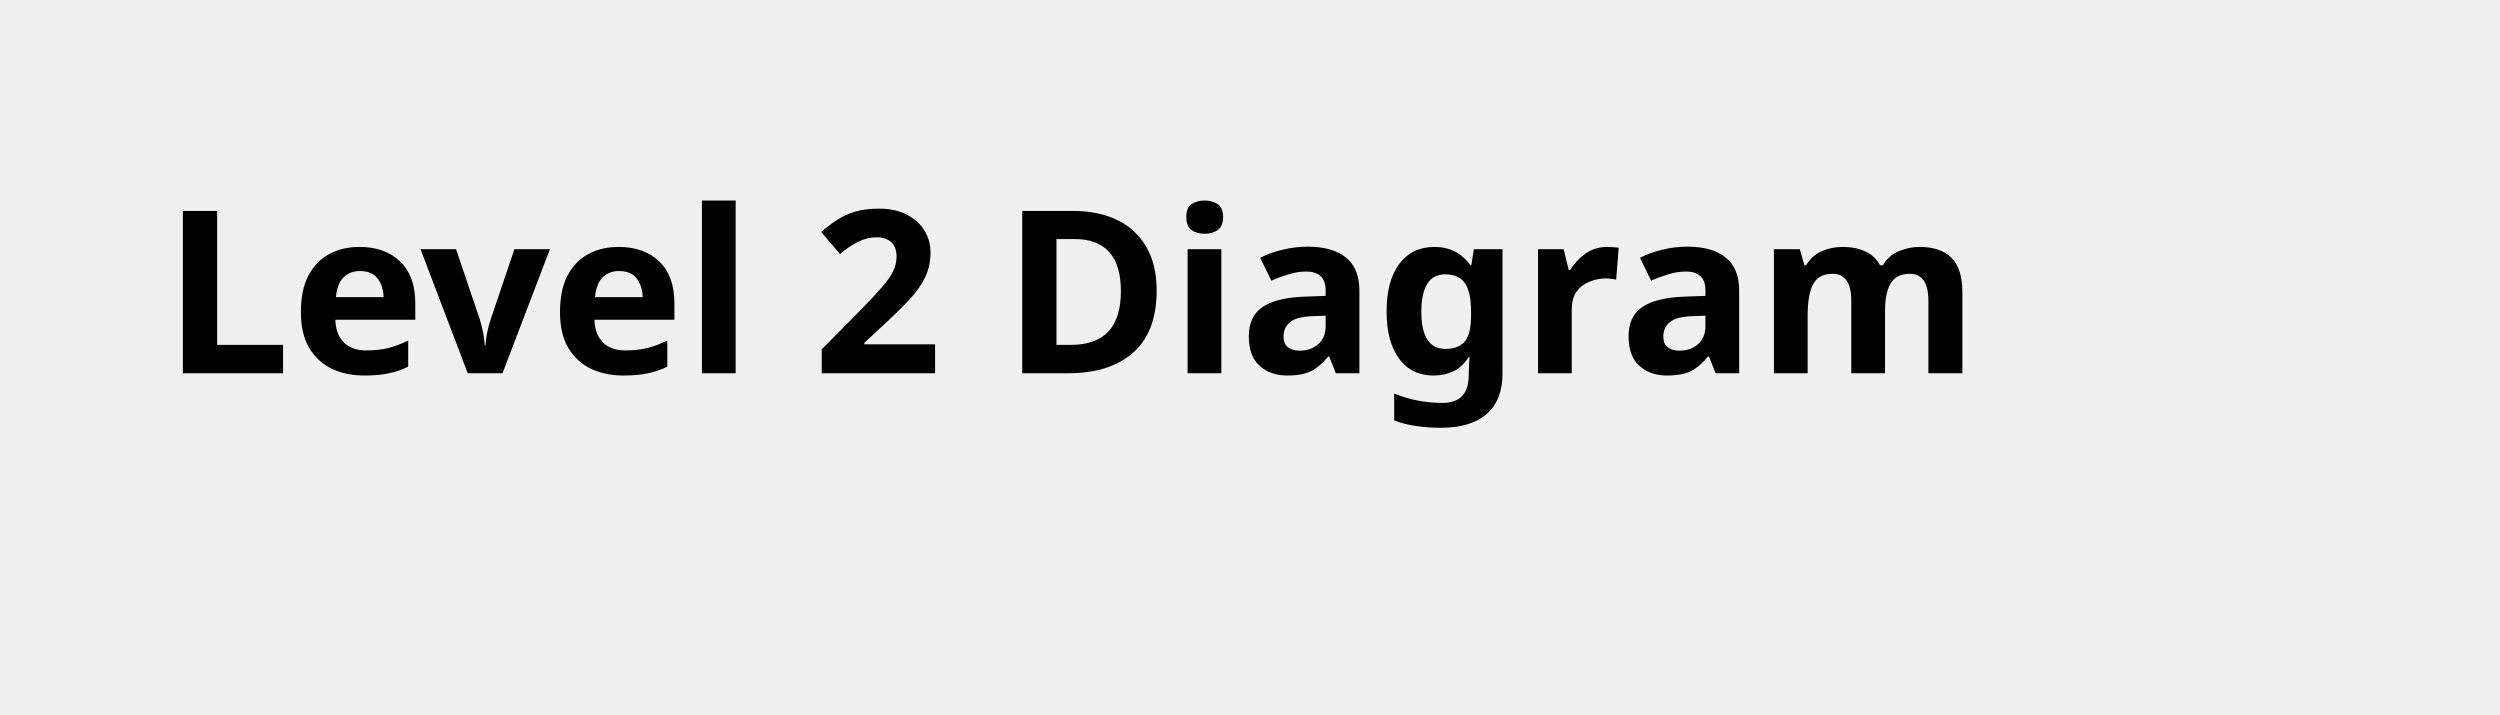
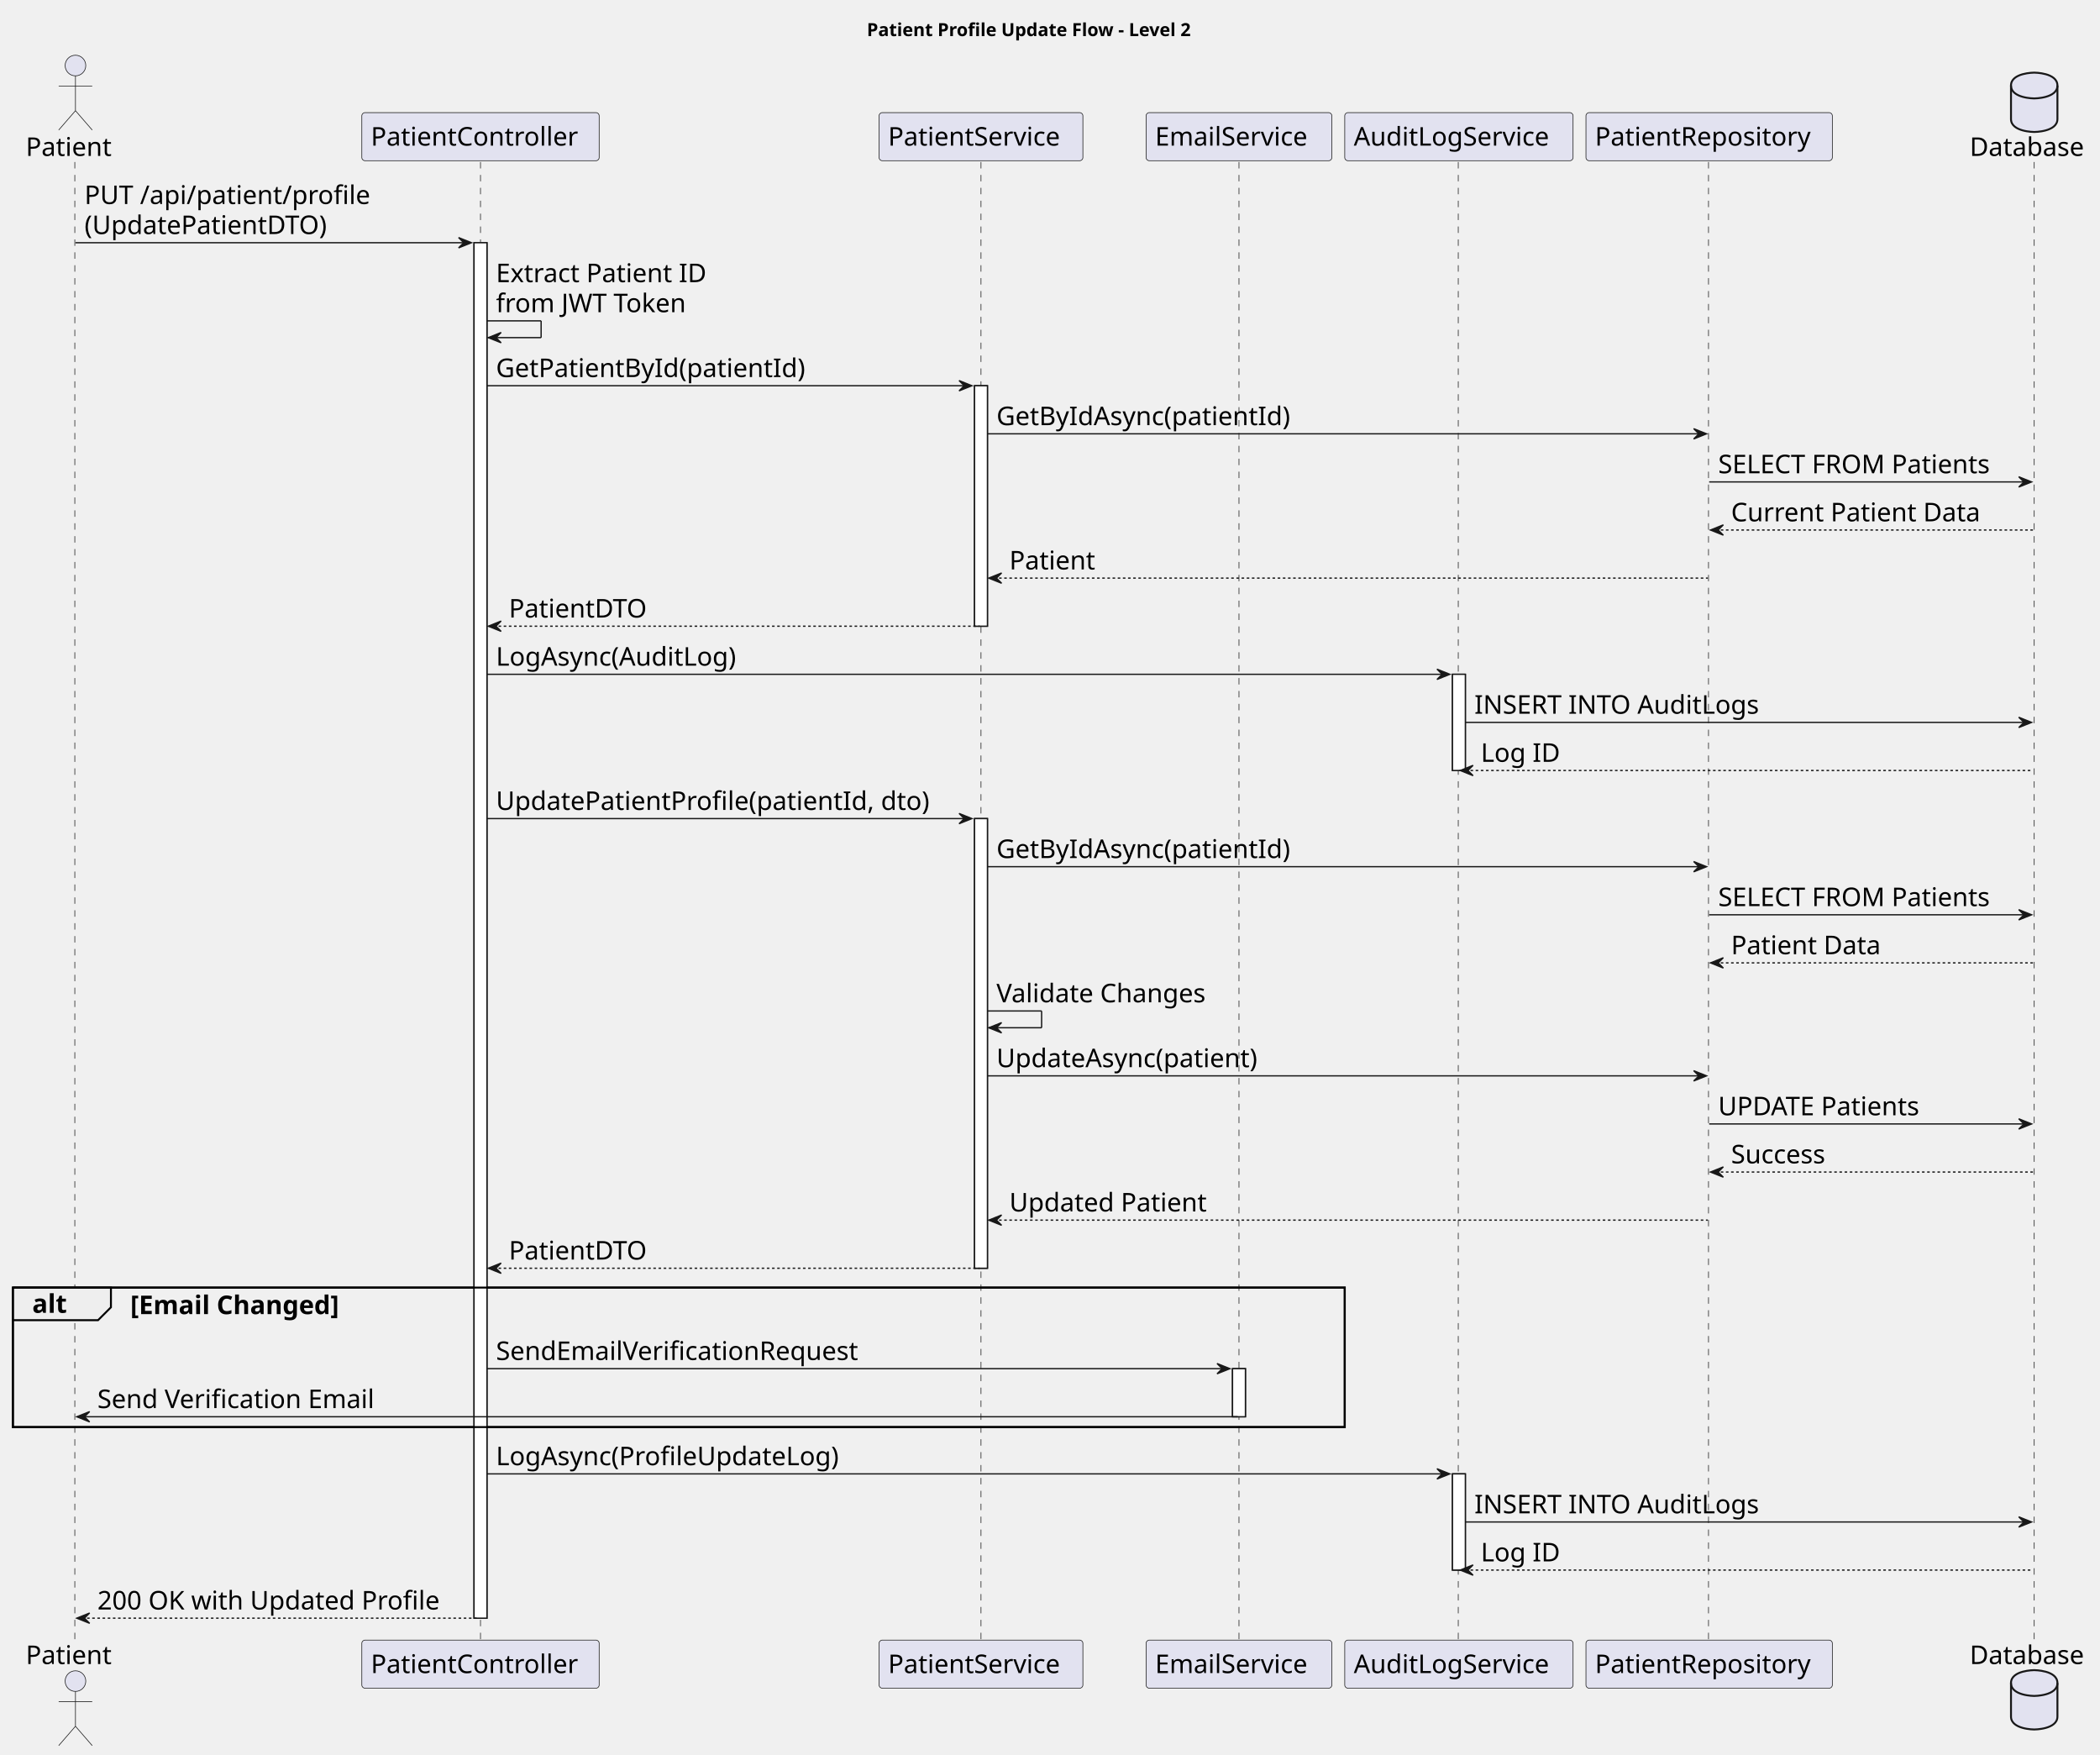
- <svg xmlns="http://www.w3.org/2000/svg" contentStyleType="text/css" height="44px" preserveAspectRatio="none" style="width:154px;height:44px;background:#FFFFFF;" version="1.1" viewBox="0 0 154 44" width="154px" zoomAndPan="magnify">
+ <svg xmlns="http://www.w3.org/2000/svg" contentStyleType="text/css" height="1360px" preserveAspectRatio="none" style="width:1628px;height:1360px;background:#FFFFFF;" version="1.1" viewBox="0 0 1628 1360" width="1628px" zoomAndPan="magnify">
  <defs />
  <g>
-     <text fill="#000000" font-family="sans-serif" font-size="14" font-weight="bold" lengthAdjust="spacing" textLength="126" x="10" y="22.995">Level 2 Diagram</text>
+     <text fill="#000000" font-family="sans-serif" font-size="14" font-weight="bold" lengthAdjust="spacing" textLength="287" x="672" y="27.995">Patient Profile Update Flow - Level 2</text>
+     <rect fill="#FFFFFF" height="1066.156" style="stroke:#181818;stroke-width:1.0;" width="10" x="367.5" y="188.141" />
+     <rect fill="#FFFFFF" height="186.406" style="stroke:#181818;stroke-width:1.0;" width="10" x="755.5" y="298.984" />
+     <rect fill="#FFFFFF" height="348.531" style="stroke:#181818;stroke-width:1.0;" width="10" x="755.5" y="634.516" />
+     <rect fill="#FFFFFF" height="37.281" style="stroke:#181818;stroke-width:1.0;" width="10" x="955.5" y="1060.891" />
+     <rect fill="#FFFFFF" height="74.562" style="stroke:#181818;stroke-width:1.0;" width="10" x="1126" y="522.672" />
+     <rect fill="#FFFFFF" height="74.562" style="stroke:#181818;stroke-width:1.0;" width="10" x="1126" y="1142.453" />
+     <rect fill="none" height="108.125" style="stroke:#000000;stroke-width:1.5;" width="1032.5" x="10" y="998.047" />
+     <line style="stroke:#181818;stroke-width:0.5;stroke-dasharray:5.0,5.0;" x1="58" x2="58" y1="125.578" y2="1272.297" />
+     <line style="stroke:#181818;stroke-width:0.5;stroke-dasharray:5.0,5.0;" x1="372.5" x2="372.5" y1="125.578" y2="1272.297" />
+     <line style="stroke:#181818;stroke-width:0.5;stroke-dasharray:5.0,5.0;" x1="760.5" x2="760.5" y1="125.578" y2="1272.297" />
+     <line style="stroke:#181818;stroke-width:0.5;stroke-dasharray:5.0,5.0;" x1="960.5" x2="960.5" y1="125.578" y2="1272.297" />
+     <line style="stroke:#181818;stroke-width:0.5;stroke-dasharray:5.0,5.0;" x1="1130.5" x2="1130.5" y1="125.578" y2="1272.297" />
+     <line style="stroke:#181818;stroke-width:0.5;stroke-dasharray:5.0,5.0;" x1="1324.5" x2="1324.5" y1="125.578" y2="1272.297" />
+     <line style="stroke:#181818;stroke-width:0.5;stroke-dasharray:5.0,5.0;" x1="1577" x2="1577" y1="125.578" y2="1272.297" />
+     <text fill="#000000" font-family="sans-serif" font-size="20" lengthAdjust="spacing" textLength="71" x="20" y="120.861">Patient</text>
+     <ellipse cx="58.5" cy="50.797" fill="#E2E2F0" rx="8" ry="8" style="stroke:#181818;stroke-width:0.5;" />
+     <path d="M58.5,58.797 L58.5,85.797 M45.5,66.797 L71.5,66.797 M58.5,85.797 L45.5,100.797 M58.5,85.797 L71.5,100.797 " fill="none" style="stroke:#181818;stroke-width:0.5;" />
+     <text fill="#000000" font-family="sans-serif" font-size="20" lengthAdjust="spacing" textLength="71" x="20" y="1289.861">Patient</text>
+     <ellipse cx="58.5" cy="1303.078" fill="#E2E2F0" rx="8" ry="8" style="stroke:#181818;stroke-width:0.5;" />
+     <path d="M58.5,1311.078 L58.5,1338.078 M45.5,1319.078 L71.5,1319.078 M58.5,1338.078 L45.5,1353.078 M58.5,1338.078 L71.5,1353.078 " fill="none" style="stroke:#181818;stroke-width:0.5;" />
+     <rect fill="#E2E2F0" height="37.281" rx="2.5" ry="2.5" style="stroke:#181818;stroke-width:0.5;" width="184" x="280.5" y="87.297" />
+     <text fill="#000000" font-family="sans-serif" font-size="20" lengthAdjust="spacing" textLength="170" x="287.5" y="112.861">PatientController</text>
+     <rect fill="#E2E2F0" height="37.281" rx="2.5" ry="2.5" style="stroke:#181818;stroke-width:0.5;" width="184" x="280.5" y="1271.297" />
+     <text fill="#000000" font-family="sans-serif" font-size="20" lengthAdjust="spacing" textLength="170" x="287.5" y="1296.861">PatientController</text>
+     <rect fill="#E2E2F0" height="37.281" rx="2.5" ry="2.5" style="stroke:#181818;stroke-width:0.5;" width="158" x="681.5" y="87.297" />
+     <text fill="#000000" font-family="sans-serif" font-size="20" lengthAdjust="spacing" textLength="144" x="688.5" y="112.861">PatientService</text>
+     <rect fill="#E2E2F0" height="37.281" rx="2.5" ry="2.5" style="stroke:#181818;stroke-width:0.5;" width="158" x="681.5" y="1271.297" />
+     <text fill="#000000" font-family="sans-serif" font-size="20" lengthAdjust="spacing" textLength="144" x="688.5" y="1296.861">PatientService</text>
+     <rect fill="#E2E2F0" height="37.281" rx="2.5" ry="2.5" style="stroke:#181818;stroke-width:0.5;" width="144" x="888.5" y="87.297" />
+     <text fill="#000000" font-family="sans-serif" font-size="20" lengthAdjust="spacing" textLength="130" x="895.5" y="112.861">EmailService</text>
+     <rect fill="#E2E2F0" height="37.281" rx="2.5" ry="2.5" style="stroke:#181818;stroke-width:0.5;" width="144" x="888.5" y="1271.297" />
+     <text fill="#000000" font-family="sans-serif" font-size="20" lengthAdjust="spacing" textLength="130" x="895.5" y="1296.861">EmailService</text>
+     <rect fill="#E2E2F0" height="37.281" rx="2.5" ry="2.5" style="stroke:#181818;stroke-width:0.5;" width="177" x="1042.5" y="87.297" />
+     <text fill="#000000" font-family="sans-serif" font-size="20" lengthAdjust="spacing" textLength="163" x="1049.5" y="112.861">AuditLogService</text>
+     <rect fill="#E2E2F0" height="37.281" rx="2.5" ry="2.5" style="stroke:#181818;stroke-width:0.5;" width="177" x="1042.5" y="1271.297" />
+     <text fill="#000000" font-family="sans-serif" font-size="20" lengthAdjust="spacing" textLength="163" x="1049.5" y="1296.861">AuditLogService</text>
+     <rect fill="#E2E2F0" height="37.281" rx="2.5" ry="2.5" style="stroke:#181818;stroke-width:0.5;" width="191" x="1229.5" y="87.297" />
+     <text fill="#000000" font-family="sans-serif" font-size="20" lengthAdjust="spacing" textLength="177" x="1236.5" y="112.861">PatientRepository</text>
+     <rect fill="#E2E2F0" height="37.281" rx="2.5" ry="2.5" style="stroke:#181818;stroke-width:0.5;" width="191" x="1229.5" y="1271.297" />
+     <text fill="#000000" font-family="sans-serif" font-size="20" lengthAdjust="spacing" textLength="177" x="1236.5" y="1296.861">PatientRepository</text>
+     <text fill="#000000" font-family="sans-serif" font-size="20" lengthAdjust="spacing" textLength="94" x="1527" y="120.861">Database</text>
+     <path d="M1559,66.297 C1559,56.297 1577,56.297 1577,56.297 C1577,56.297 1595,56.297 1595,66.297 L1595,92.297 C1595,102.297 1577,102.297 1577,102.297 C1577,102.297 1559,102.297 1559,92.297 L1559,66.297 " fill="#E2E2F0" style="stroke:#181818;stroke-width:1.5;" />
+     <path d="M1559,66.297 C1559,76.297 1577,76.297 1577,76.297 C1577,76.297 1595,76.297 1595,66.297 " fill="none" style="stroke:#181818;stroke-width:1.5;" />
+     <text fill="#000000" font-family="sans-serif" font-size="20" lengthAdjust="spacing" textLength="94" x="1527" y="1289.861">Database</text>
+     <path d="M1559,1304.578 C1559,1294.578 1577,1294.578 1577,1294.578 C1577,1294.578 1595,1294.578 1595,1304.578 L1595,1330.578 C1595,1340.578 1577,1340.578 1577,1340.578 C1577,1340.578 1559,1340.578 1559,1330.578 L1559,1304.578 " fill="#E2E2F0" style="stroke:#181818;stroke-width:1.5;" />
+     <path d="M1559,1304.578 C1559,1314.578 1577,1314.578 1577,1314.578 C1577,1314.578 1595,1314.578 1595,1304.578 " fill="none" style="stroke:#181818;stroke-width:1.5;" />
+     <rect fill="#FFFFFF" height="1066.156" style="stroke:#181818;stroke-width:1.0;" width="10" x="367.5" y="188.141" />
+     <rect fill="#FFFFFF" height="186.406" style="stroke:#181818;stroke-width:1.0;" width="10" x="755.5" y="298.984" />
+     <rect fill="#FFFFFF" height="348.531" style="stroke:#181818;stroke-width:1.0;" width="10" x="755.5" y="634.516" />
+     <rect fill="#FFFFFF" height="37.281" style="stroke:#181818;stroke-width:1.0;" width="10" x="955.5" y="1060.891" />
+     <rect fill="#FFFFFF" height="74.562" style="stroke:#181818;stroke-width:1.0;" width="10" x="1126" y="522.672" />
+     <rect fill="#FFFFFF" height="74.562" style="stroke:#181818;stroke-width:1.0;" width="10" x="1126" y="1142.453" />
+     <polygon fill="#181818" points="355.5,184.141,365.5,188.141,355.5,192.141,359.5,188.141" style="stroke:#181818;stroke-width:1.0;" />
+     <line style="stroke:#181818;stroke-width:1.0;" x1="58.5" x2="361.5" y1="188.141" y2="188.141" />
+     <text fill="#000000" font-family="sans-serif" font-size="20" lengthAdjust="spacing" textLength="233" x="65.5" y="158.143">PUT /api/patient/profile</text>
+     <text fill="#000000" font-family="sans-serif" font-size="20" lengthAdjust="spacing" textLength="203" x="65.5" y="181.424">(UpdatePatientDTO)</text>
+     <line style="stroke:#181818;stroke-width:1.0;" x1="377.5" x2="419.5" y1="248.703" y2="248.703" />
+     <line style="stroke:#181818;stroke-width:1.0;" x1="419.5" x2="419.5" y1="248.703" y2="261.703" />
+     <line style="stroke:#181818;stroke-width:1.0;" x1="378.5" x2="419.5" y1="261.703" y2="261.703" />
+     <polygon fill="#181818" points="388.5,257.703,378.5,261.703,388.5,265.703,384.5,261.703" style="stroke:#181818;stroke-width:1.0;" />
+     <text fill="#000000" font-family="sans-serif" font-size="20" lengthAdjust="spacing" textLength="175" x="384.5" y="218.705">Extract Patient ID</text>
+     <text fill="#000000" font-family="sans-serif" font-size="20" lengthAdjust="spacing" textLength="158" x="384.5" y="241.986">from JWT Token</text>
+     <polygon fill="#181818" points="743.5,294.984,753.5,298.984,743.5,302.984,747.5,298.984" style="stroke:#181818;stroke-width:1.0;" />
+     <line style="stroke:#181818;stroke-width:1.0;" x1="377.5" x2="749.5" y1="298.984" y2="298.984" />
+     <text fill="#000000" font-family="sans-serif" font-size="20" lengthAdjust="spacing" textLength="258" x="384.5" y="292.268">GetPatientById(patientId)</text>
+     <polygon fill="#181818" points="1313,332.266,1323,336.266,1313,340.266,1317,336.266" style="stroke:#181818;stroke-width:1.0;" />
+     <line style="stroke:#181818;stroke-width:1.0;" x1="765.5" x2="1319" y1="336.266" y2="336.266" />
+     <text fill="#000000" font-family="sans-serif" font-size="20" lengthAdjust="spacing" textLength="246" x="772.5" y="329.549">GetByIdAsync(patientId)</text>
+     <polygon fill="#181818" points="1565,369.547,1575,373.547,1565,377.547,1569,373.547" style="stroke:#181818;stroke-width:1.0;" />
+     <line style="stroke:#181818;stroke-width:1.0;" x1="1325" x2="1571" y1="373.547" y2="373.547" />
+     <text fill="#000000" font-family="sans-serif" font-size="20" lengthAdjust="spacing" textLength="228" x="1332" y="366.83">SELECT FROM Patients</text>
+     <polygon fill="#181818" points="1336,406.828,1326,410.828,1336,414.828,1332,410.828" style="stroke:#181818;stroke-width:1.0;" />
+     <line style="stroke:#181818;stroke-width:1.0;stroke-dasharray:2.0,2.0;" x1="1330" x2="1576" y1="410.828" y2="410.828" />
+     <text fill="#000000" font-family="sans-serif" font-size="20" lengthAdjust="spacing" textLength="206" x="1342" y="404.111">Current Patient Data</text>
+     <polygon fill="#181818" points="776.5,444.109,766.5,448.109,776.5,452.109,772.5,448.109" style="stroke:#181818;stroke-width:1.0;" />
+     <line style="stroke:#181818;stroke-width:1.0;stroke-dasharray:2.0,2.0;" x1="770.5" x2="1324" y1="448.109" y2="448.109" />
+     <text fill="#000000" font-family="sans-serif" font-size="20" lengthAdjust="spacing" textLength="71" x="782.5" y="441.393">Patient</text>
+     <polygon fill="#181818" points="388.5,481.391,378.5,485.391,388.5,489.391,384.5,485.391" style="stroke:#181818;stroke-width:1.0;" />
+     <line style="stroke:#181818;stroke-width:1.0;stroke-dasharray:2.0,2.0;" x1="382.5" x2="759.5" y1="485.391" y2="485.391" />
+     <text fill="#000000" font-family="sans-serif" font-size="20" lengthAdjust="spacing" textLength="114" x="394.5" y="478.674">PatientDTO</text>
+     <polygon fill="#181818" points="1114,518.672,1124,522.672,1114,526.672,1118,522.672" style="stroke:#181818;stroke-width:1.0;" />
+     <line style="stroke:#181818;stroke-width:1.0;" x1="377.5" x2="1120" y1="522.672" y2="522.672" />
+     <text fill="#000000" font-family="sans-serif" font-size="20" lengthAdjust="spacing" textLength="201" x="384.5" y="515.955">LogAsync(AuditLog)</text>
+     <polygon fill="#181818" points="1565,555.953,1575,559.953,1565,563.953,1569,559.953" style="stroke:#181818;stroke-width:1.0;" />
+     <line style="stroke:#181818;stroke-width:1.0;" x1="1136" x2="1571" y1="559.953" y2="559.953" />
+     <text fill="#000000" font-family="sans-serif" font-size="20" lengthAdjust="spacing" textLength="234" x="1143" y="553.236">INSERT INTO AuditLogs</text>
+     <polygon fill="#181818" points="1142,593.234,1132,597.234,1142,601.234,1138,597.234" style="stroke:#181818;stroke-width:1.0;" />
+     <line style="stroke:#181818;stroke-width:1.0;stroke-dasharray:2.0,2.0;" x1="1136" x2="1576" y1="597.234" y2="597.234" />
+     <text fill="#000000" font-family="sans-serif" font-size="20" lengthAdjust="spacing" textLength="63" x="1148" y="590.518">Log ID</text>
+     <polygon fill="#181818" points="743.5,630.516,753.5,634.516,743.5,638.516,747.5,634.516" style="stroke:#181818;stroke-width:1.0;" />
+     <line style="stroke:#181818;stroke-width:1.0;" x1="377.5" x2="749.5" y1="634.516" y2="634.516" />
+     <text fill="#000000" font-family="sans-serif" font-size="20" lengthAdjust="spacing" textLength="359" x="384.5" y="627.799">UpdatePatientProfile(patientId, dto)</text>
+     <polygon fill="#181818" points="1313,667.797,1323,671.797,1313,675.797,1317,671.797" style="stroke:#181818;stroke-width:1.0;" />
+     <line style="stroke:#181818;stroke-width:1.0;" x1="765.5" x2="1319" y1="671.797" y2="671.797" />
+     <text fill="#000000" font-family="sans-serif" font-size="20" lengthAdjust="spacing" textLength="246" x="772.5" y="665.08">GetByIdAsync(patientId)</text>
+     <polygon fill="#181818" points="1565,705.078,1575,709.078,1565,713.078,1569,709.078" style="stroke:#181818;stroke-width:1.0;" />
+     <line style="stroke:#181818;stroke-width:1.0;" x1="1325" x2="1571" y1="709.078" y2="709.078" />
+     <text fill="#000000" font-family="sans-serif" font-size="20" lengthAdjust="spacing" textLength="228" x="1332" y="702.361">SELECT FROM Patients</text>
+     <polygon fill="#181818" points="1336,742.359,1326,746.359,1336,750.359,1332,746.359" style="stroke:#181818;stroke-width:1.0;" />
+     <line style="stroke:#181818;stroke-width:1.0;stroke-dasharray:2.0,2.0;" x1="1330" x2="1576" y1="746.359" y2="746.359" />
+     <text fill="#000000" font-family="sans-serif" font-size="20" lengthAdjust="spacing" textLength="124" x="1342" y="739.643">Patient Data</text>
+     <line style="stroke:#181818;stroke-width:1.0;" x1="765.5" x2="807.5" y1="783.641" y2="783.641" />
+     <line style="stroke:#181818;stroke-width:1.0;" x1="807.5" x2="807.5" y1="783.641" y2="796.641" />
+     <line style="stroke:#181818;stroke-width:1.0;" x1="766.5" x2="807.5" y1="796.641" y2="796.641" />
+     <polygon fill="#181818" points="776.5,792.641,766.5,796.641,776.5,800.641,772.5,796.641" style="stroke:#181818;stroke-width:1.0;" />
+     <text fill="#000000" font-family="sans-serif" font-size="20" lengthAdjust="spacing" textLength="176" x="772.5" y="776.924">Validate Changes</text>
+     <polygon fill="#181818" points="1313,829.922,1323,833.922,1313,837.922,1317,833.922" style="stroke:#181818;stroke-width:1.0;" />
+     <line style="stroke:#181818;stroke-width:1.0;" x1="765.5" x2="1319" y1="833.922" y2="833.922" />
+     <text fill="#000000" font-family="sans-serif" font-size="20" lengthAdjust="spacing" textLength="220" x="772.5" y="827.205">UpdateAsync(patient)</text>
+     <polygon fill="#181818" points="1565,867.203,1575,871.203,1565,875.203,1569,871.203" style="stroke:#181818;stroke-width:1.0;" />
+     <line style="stroke:#181818;stroke-width:1.0;" x1="1325" x2="1571" y1="871.203" y2="871.203" />
+     <text fill="#000000" font-family="sans-serif" font-size="20" lengthAdjust="spacing" textLength="168" x="1332" y="864.486">UPDATE Patients</text>
+     <polygon fill="#181818" points="1336,904.484,1326,908.484,1336,912.484,1332,908.484" style="stroke:#181818;stroke-width:1.0;" />
+     <line style="stroke:#181818;stroke-width:1.0;stroke-dasharray:2.0,2.0;" x1="1330" x2="1576" y1="908.484" y2="908.484" />
+     <text fill="#000000" font-family="sans-serif" font-size="20" lengthAdjust="spacing" textLength="80" x="1342" y="901.768">Success</text>
+     <polygon fill="#181818" points="776.5,941.766,766.5,945.766,776.5,949.766,772.5,945.766" style="stroke:#181818;stroke-width:1.0;" />
+     <line style="stroke:#181818;stroke-width:1.0;stroke-dasharray:2.0,2.0;" x1="770.5" x2="1324" y1="945.766" y2="945.766" />
+     <text fill="#000000" font-family="sans-serif" font-size="20" lengthAdjust="spacing" textLength="163" x="782.5" y="939.049">Updated Patient</text>
+     <polygon fill="#181818" points="388.5,979.047,378.5,983.047,388.5,987.047,384.5,983.047" style="stroke:#181818;stroke-width:1.0;" />
+     <line style="stroke:#181818;stroke-width:1.0;stroke-dasharray:2.0,2.0;" x1="382.5" x2="759.5" y1="983.047" y2="983.047" />
+     <text fill="#000000" font-family="sans-serif" font-size="20" lengthAdjust="spacing" textLength="114" x="394.5" y="976.33">PatientDTO</text>
+     <path d="M10,998.047 L86,998.047 L86,1013.328 L76,1023.328 L10,1023.328 L10,998.047 " fill="#EEEEEE" style="stroke:#000000;stroke-width:1.5;" />
+     <rect fill="none" height="108.125" style="stroke:#000000;stroke-width:1.5;" width="1032.5" x="10" y="998.047" />
+     <text fill="#000000" font-family="sans-serif" font-size="20" font-weight="bold" lengthAdjust="spacing" textLength="31" x="25" y="1017.611">alt</text>
+     <text fill="#000000" font-family="sans-serif" font-size="20" font-weight="bold" lengthAdjust="spacing" textLength="187" x="101" y="1018.611">[Email Changed]</text>
+     <polygon fill="#181818" points="943.5,1056.891,953.5,1060.891,943.5,1064.891,947.5,1060.891" style="stroke:#181818;stroke-width:1.0;" />
+     <line style="stroke:#181818;stroke-width:1.0;" x1="377.5" x2="949.5" y1="1060.891" y2="1060.891" />
+     <text fill="#000000" font-family="sans-serif" font-size="20" lengthAdjust="spacing" textLength="305" x="384.5" y="1054.174">SendEmailVerificationRequest</text>
+     <polygon fill="#181818" points="69.5,1094.172,59.5,1098.172,69.5,1102.172,65.5,1098.172" style="stroke:#181818;stroke-width:1.0;" />
+     <line style="stroke:#181818;stroke-width:1.0;" x1="63.5" x2="959.5" y1="1098.172" y2="1098.172" />
+     <text fill="#000000" font-family="sans-serif" font-size="20" lengthAdjust="spacing" textLength="235" x="75.5" y="1091.455">Send Verification Email</text>
+     <polygon fill="#181818" points="1114,1138.453,1124,1142.453,1114,1146.453,1118,1142.453" style="stroke:#181818;stroke-width:1.0;" />
+     <line style="stroke:#181818;stroke-width:1.0;" x1="377.5" x2="1120" y1="1142.453" y2="1142.453" />
+     <text fill="#000000" font-family="sans-serif" font-size="20" lengthAdjust="spacing" textLength="283" x="384.5" y="1135.736">LogAsync(ProfileUpdateLog)</text>
+     <polygon fill="#181818" points="1565,1175.734,1575,1179.734,1565,1183.734,1569,1179.734" style="stroke:#181818;stroke-width:1.0;" />
+     <line style="stroke:#181818;stroke-width:1.0;" x1="1136" x2="1571" y1="1179.734" y2="1179.734" />
+     <text fill="#000000" font-family="sans-serif" font-size="20" lengthAdjust="spacing" textLength="234" x="1143" y="1173.018">INSERT INTO AuditLogs</text>
+     <polygon fill="#181818" points="1142,1213.016,1132,1217.016,1142,1221.016,1138,1217.016" style="stroke:#181818;stroke-width:1.0;" />
+     <line style="stroke:#181818;stroke-width:1.0;stroke-dasharray:2.0,2.0;" x1="1136" x2="1576" y1="1217.016" y2="1217.016" />
+     <text fill="#000000" font-family="sans-serif" font-size="20" lengthAdjust="spacing" textLength="63" x="1148" y="1210.299">Log ID</text>
+     <polygon fill="#181818" points="69.5,1250.297,59.5,1254.297,69.5,1258.297,65.5,1254.297" style="stroke:#181818;stroke-width:1.0;" />
+     <line style="stroke:#181818;stroke-width:1.0;stroke-dasharray:2.0,2.0;" x1="63.5" x2="371.5" y1="1254.297" y2="1254.297" />
+     <text fill="#000000" font-family="sans-serif" font-size="20" lengthAdjust="spacing" textLength="285" x="75.5" y="1247.58">200 OK with Updated Profile</text>
  </g>
</svg>
